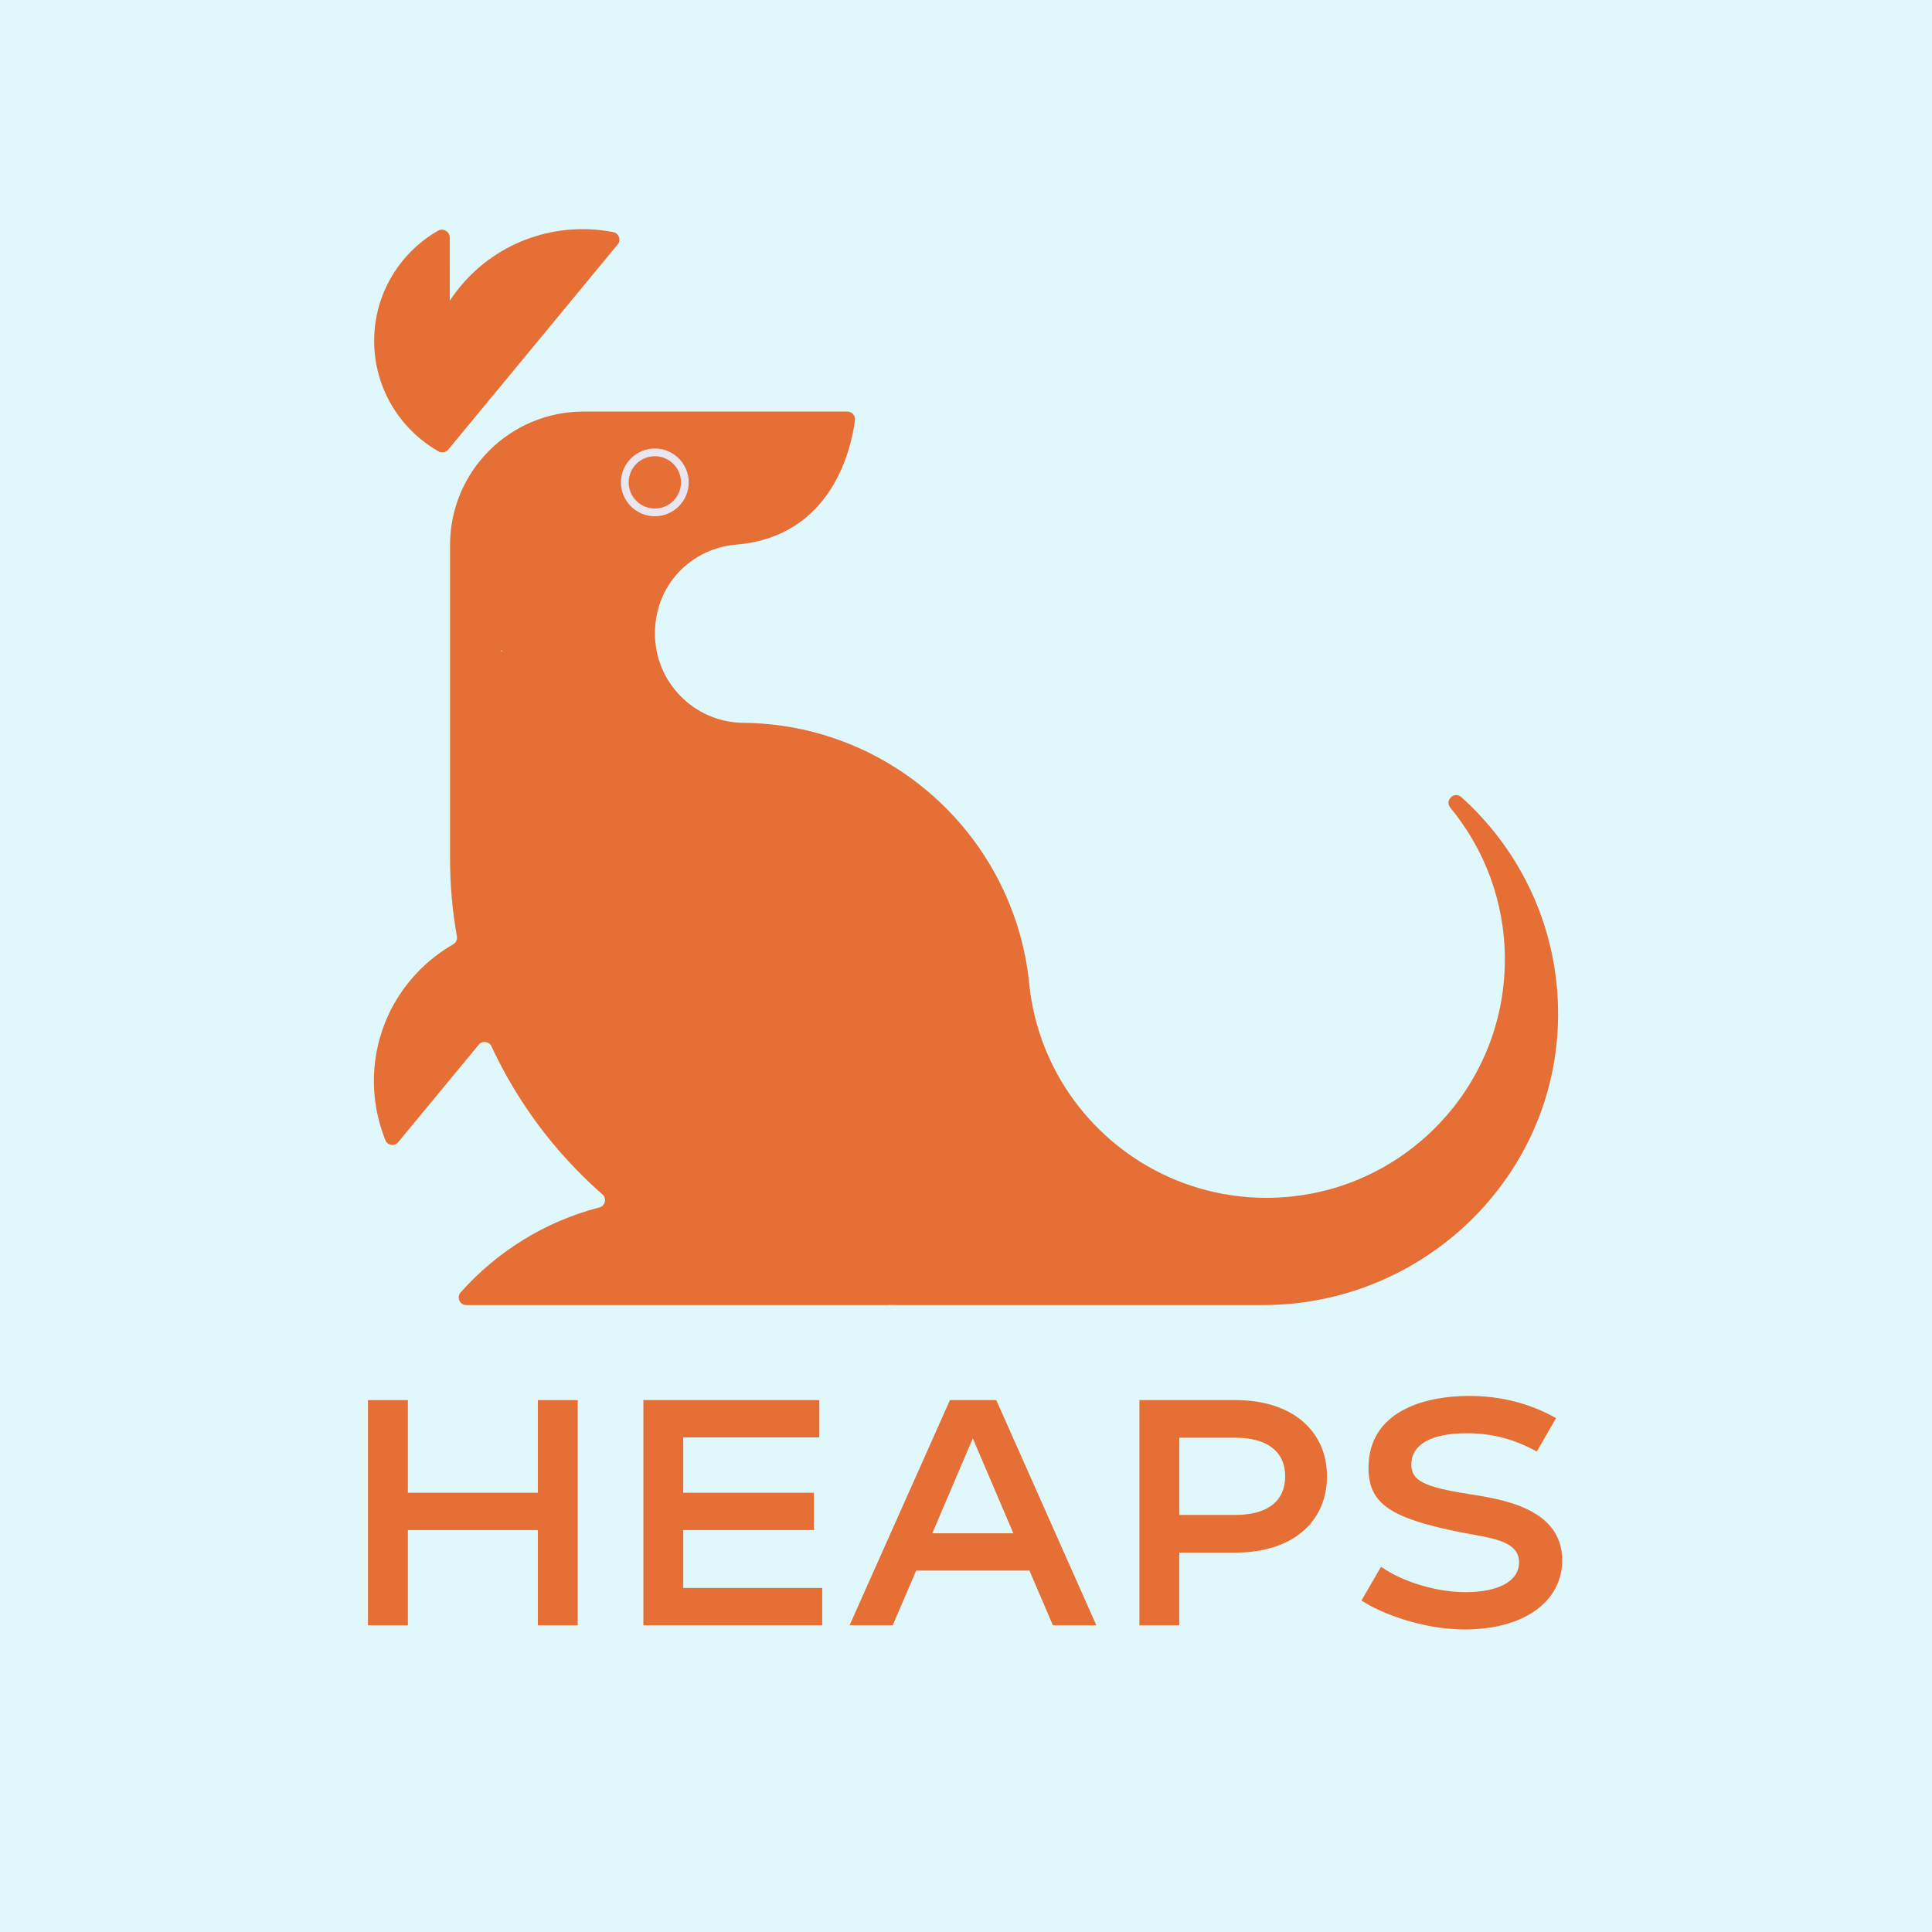
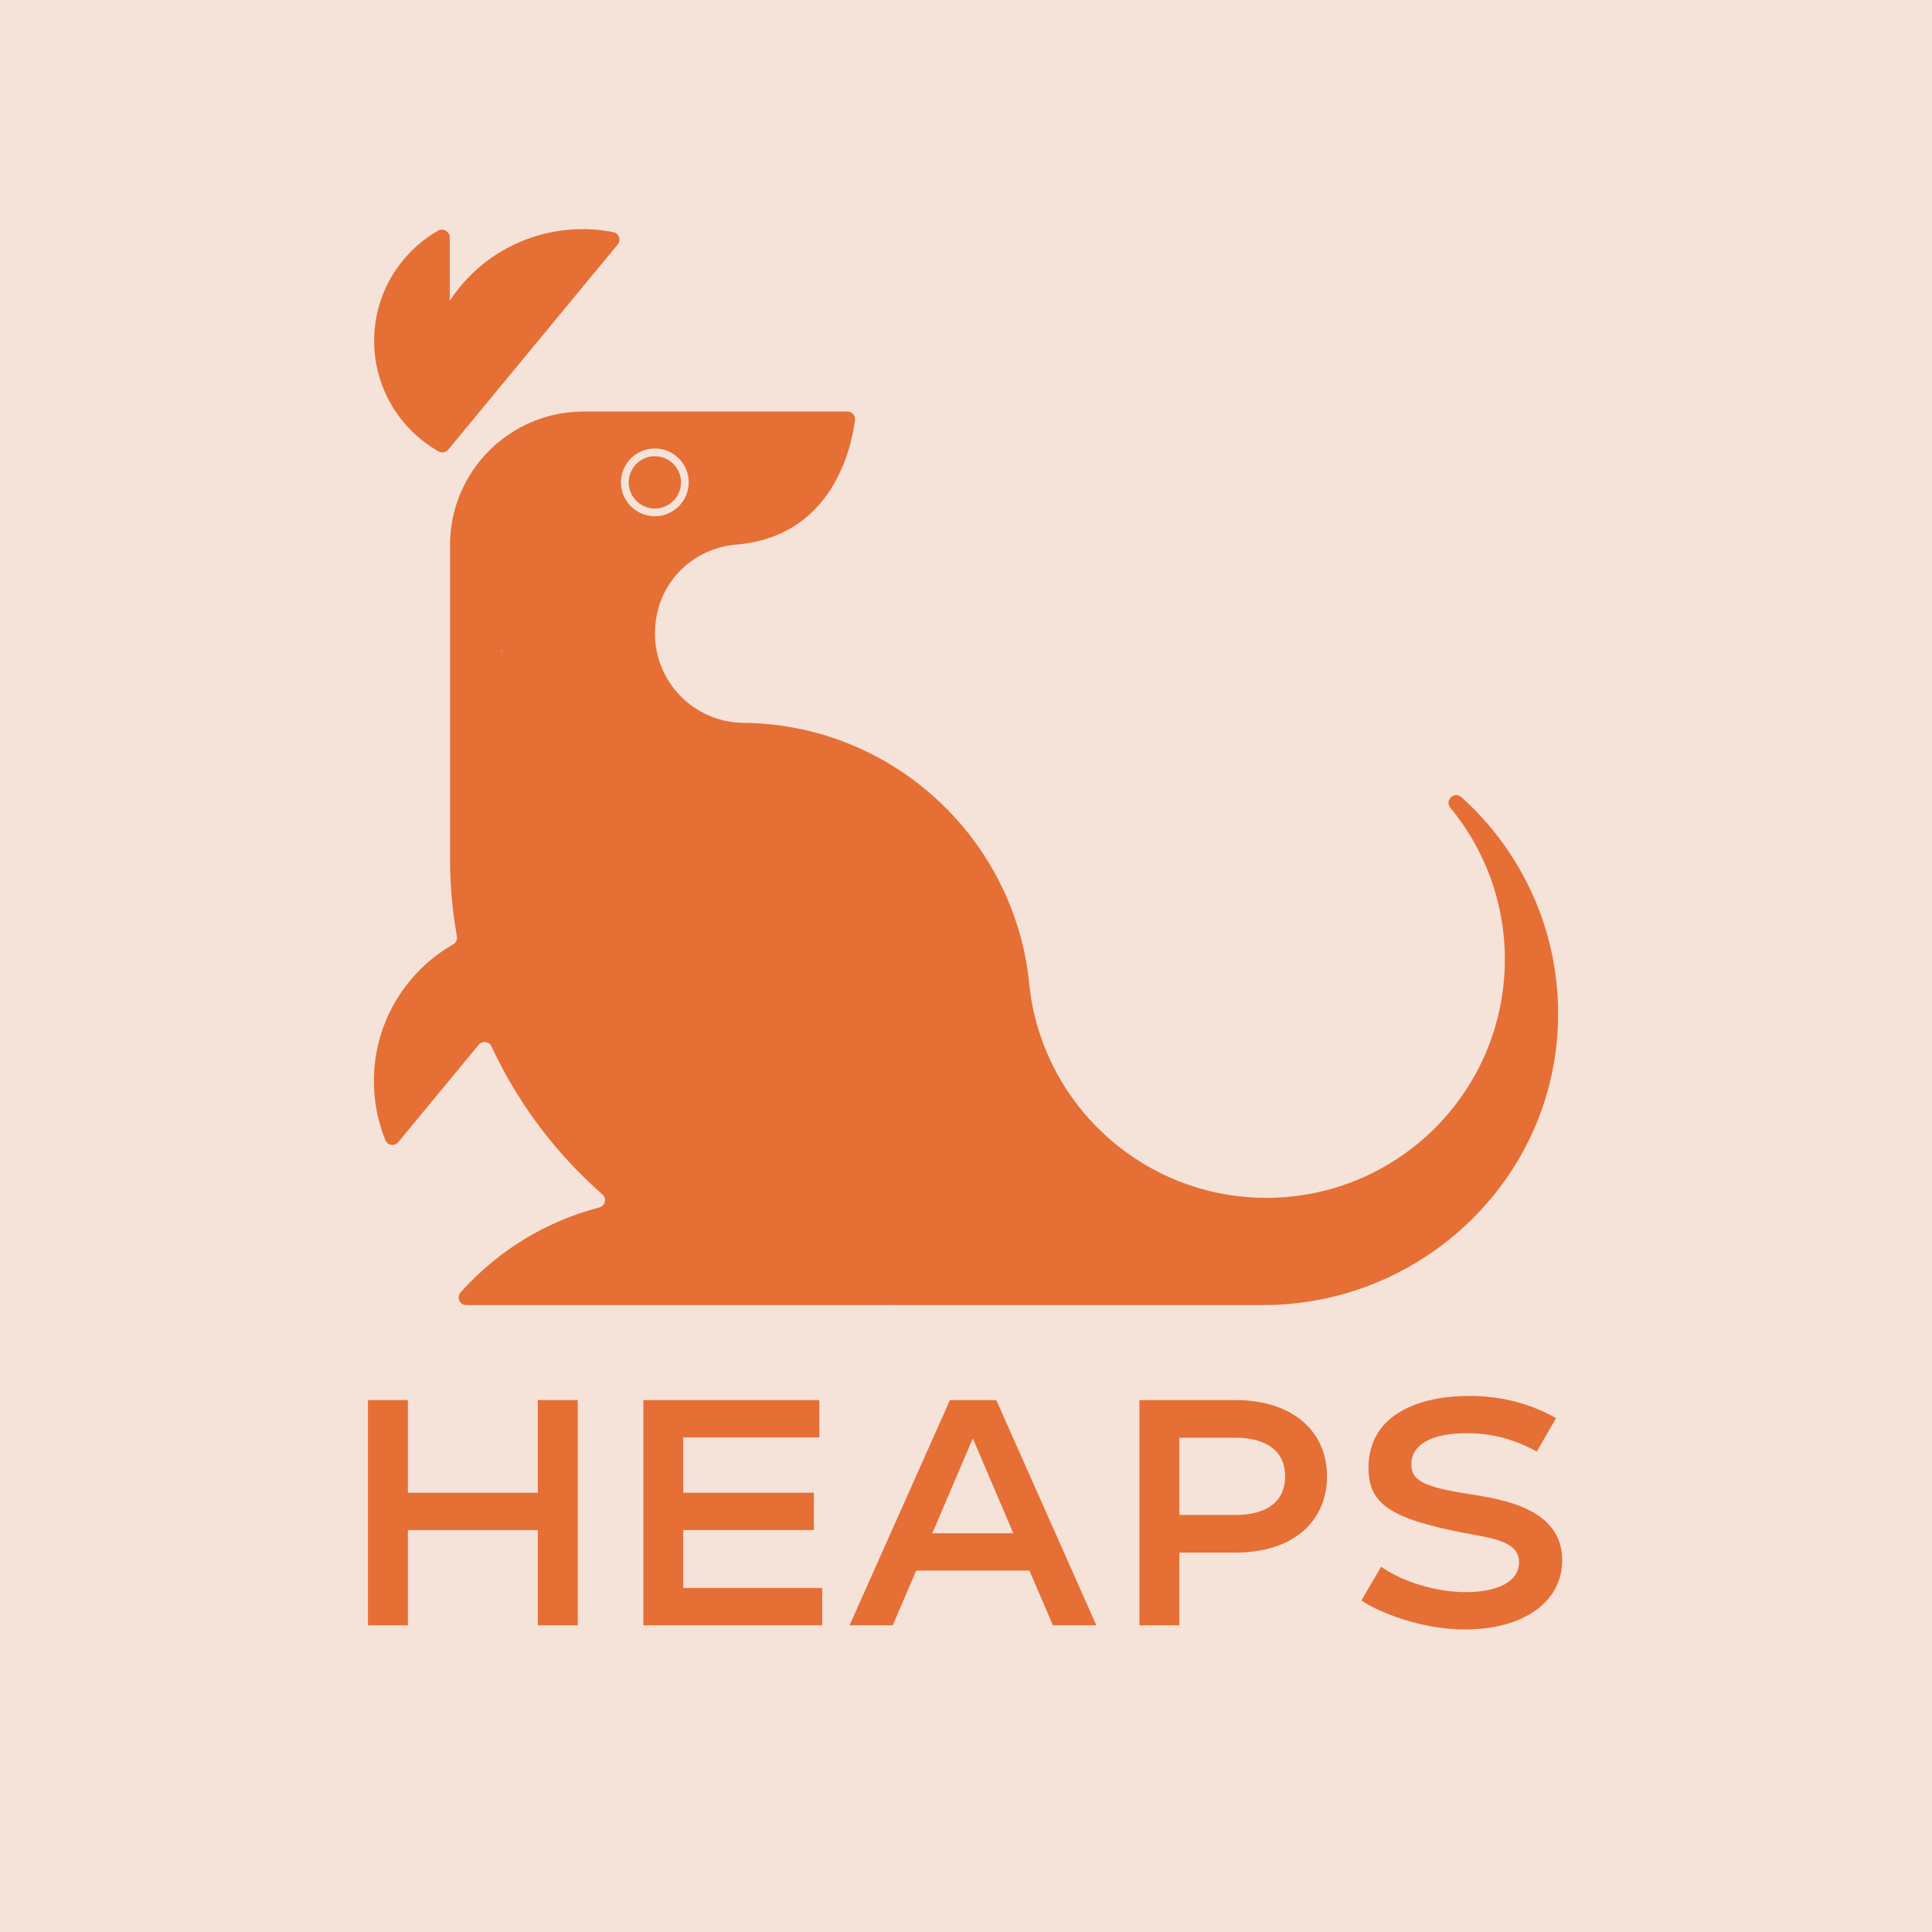
<svg xmlns="http://www.w3.org/2000/svg" id="Day_19" viewBox="0 0 768 768">
  <defs>
-     <style>.cls-1{fill:#e0f8fb;}.cls-2{fill:#e56f35;}.cls-3{fill:#eae6f0;}</style>
+     <style>.cls-1{fill:#f5e2d8;}.cls-2{fill:#e56f35;}</style>
  </defs>
  <rect class="cls-1" x="0" width="768" height="768" />
  <g id="Expanded">
    <g>
      <path class="cls-2" d="M580.9,316.88c-2.82-2.53-6.77,1.29-4.36,4.21,13.53,16.38,21.66,37.4,21.66,60.29,0,52.28-42.3,94.64-94.55,94.78h-.24c-9.4,0-18.48-1.36-27.04-3.92-32.06-9.51-57.01-35.53-65.02-68.22-.95-3.87-1.67-7.85-2.11-11.91-.06-.73-.14-1.47-.23-2.19-1.39-12.78-4.9-24.92-10.13-36.1-17.8-38-55.71-64.7-100.01-66.41-.92-.03-1.84-.06-2.76-.06h-.26c-.29,0-.58,0-.86-.02-19.21-.46-34.64-16.17-34.64-35.5s14.33-33.89,32.58-35.38c37.92-3.26,45.48-38.24,46.94-49.42,.23-1.82-1.18-3.43-3.02-3.43h-104.87c-29.31,0-53.08,23.76-53.08,53.08v124.52c0,10.59,.92,20.96,2.73,31.02,.23,1.28-.38,2.54-1.51,3.18-6.37,3.65-12.21,8.49-17.17,14.49-15.16,18.36-18.08,42.79-9.72,63.41,.84,2.08,3.64,2.46,5.07,.73l31.99-38.73c1.41-1.71,4.14-1.38,5.07,.63,3.52,7.56,7.54,14.84,12.05,21.78,8.93,13.81,19.75,26.27,32.06,37.08,1.85,1.61,1.12,4.59-1.26,5.2-21.6,5.59-40.66,17.54-55.07,33.73-1.76,1.96-.4,5.07,2.24,5.07h168.09s-.03-.03-.03-.05c1.01,.03,2.04,.05,3.06,.05h145.54c63.9,0,116.93-51.09,117.33-114.99,.23-34.54-14.68-65.58-38.47-86.94Zm-381.61-58.36c.14,.12,.29,.23,.43,.34h-.61c.06-.11,.12-.23,.18-.34Z" />
      <g>
        <path class="cls-2" d="M245.54,97.18l-67.34,81.53c-1.44,1.75-4.27,1.36-5.12-.74-8.43-20.8-5.48-45.45,9.81-63.97,15.28-18.51,38.93-26.06,60.95-21.71,2.23,.44,3.14,3.14,1.7,4.89Z" />
        <path class="cls-2" d="M178.78,94.43l.03,82.18c0,2.39-2.59,3.9-4.67,2.71-15.17-8.7-25.4-25.05-25.41-43.8,0-18.73,10.21-35.09,25.38-43.8,2.07-1.19,4.67,.32,4.67,2.71Z" />
      </g>
    </g>
    <g>
      <circle class="cls-2" cx="260.31" cy="191.75" r="11.94" />
-       <path class="cls-3" d="M260.31,205.22c-7.42,0-13.47-6.04-13.47-13.47s6.04-13.47,13.47-13.47,13.47,6.04,13.47,13.47-6.04,13.47-13.47,13.47Zm0-23.87c-5.74,0-10.4,4.67-10.4,10.4s4.67,10.4,10.4,10.4,10.4-4.67,10.4-10.4-4.67-10.4-10.4-10.4Z" />
+       <path class="cls-1" d="M260.31,205.22c-7.42,0-13.47-6.04-13.47-13.47s6.04-13.47,13.47-13.47,13.47,6.04,13.47,13.47-6.04,13.47-13.47,13.47Zm0-23.87c-5.74,0-10.4,4.67-10.4,10.4s4.67,10.4,10.4,10.4,10.4-4.67,10.4-10.4-4.67-10.4-10.4-10.4Z" />
    </g>
  </g>
  <g>
    <path class="cls-2" d="M229.66,556.57v89.52h-15.86v-37.85h-51.67v37.85h-15.86v-89.52h15.86v36.83h51.67v-36.83h15.86Z" />
    <path class="cls-2" d="M326.85,631.25v14.83h-71.1v-89.52h69.95v14.83h-54.1v22h51.92v14.83h-51.92v23.02h55.25Z" />
    <path class="cls-2" d="M409.21,624.34h-45.01l-9.34,21.74h-17.14l39.9-89.52h18.42l39.77,89.52h-17.26l-9.34-21.74Zm-6.39-14.83l-16.11-37.73-16.11,37.73h32.23Z" />
    <path class="cls-2" d="M527.5,586.87c0,18.03-13.68,30.31-36.32,30.31h-22.38v28.9h-15.86v-89.52h38.24c22.64,0,36.32,12.4,36.32,30.31Zm-16.62,0c0-9.72-7.03-15.35-19.82-15.35h-22.25v30.69h22.25c12.79,0,19.82-5.5,19.82-15.35Z" />
    <path class="cls-2" d="M541.19,636.24l7.8-13.43c8.57,6.01,22,10.1,33.63,10.1,12.53,0,21.23-4.09,21.23-11.89,0-8.44-10.74-9.59-22.51-11.77-28.26-5.63-37.34-11.25-37.34-25.7,0-22.38,21.87-28.65,40.03-28.65,13.04,0,24.55,3.2,34.53,8.82l-7.67,13.3c-8.95-4.99-18.03-7.29-27.75-7.29-14.83,0-22.12,4.86-22.12,12.4,0,6.39,4.86,8.95,22.89,11.77,12.79,2.05,37.09,5.5,37.09,26.34,0,16.5-15.35,27.5-38.75,27.5-17.14,0-33.76-6.65-41.05-11.51Z" />
  </g>
</svg>
